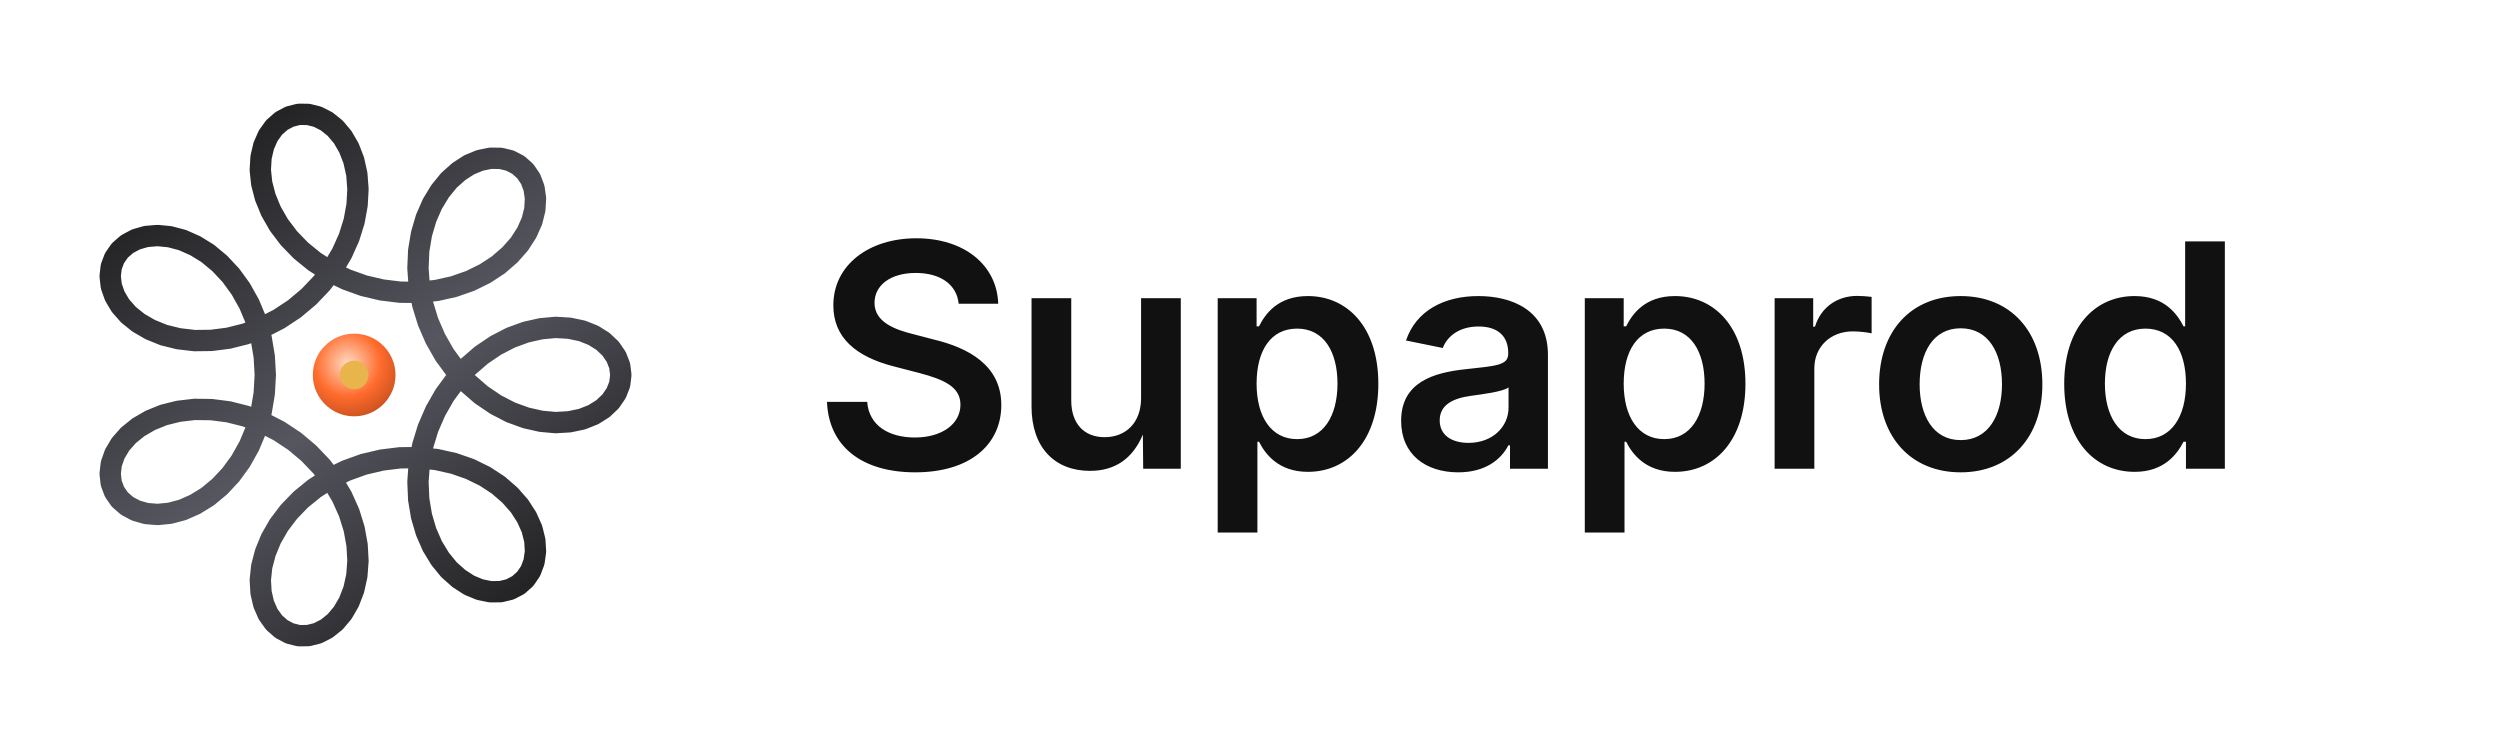
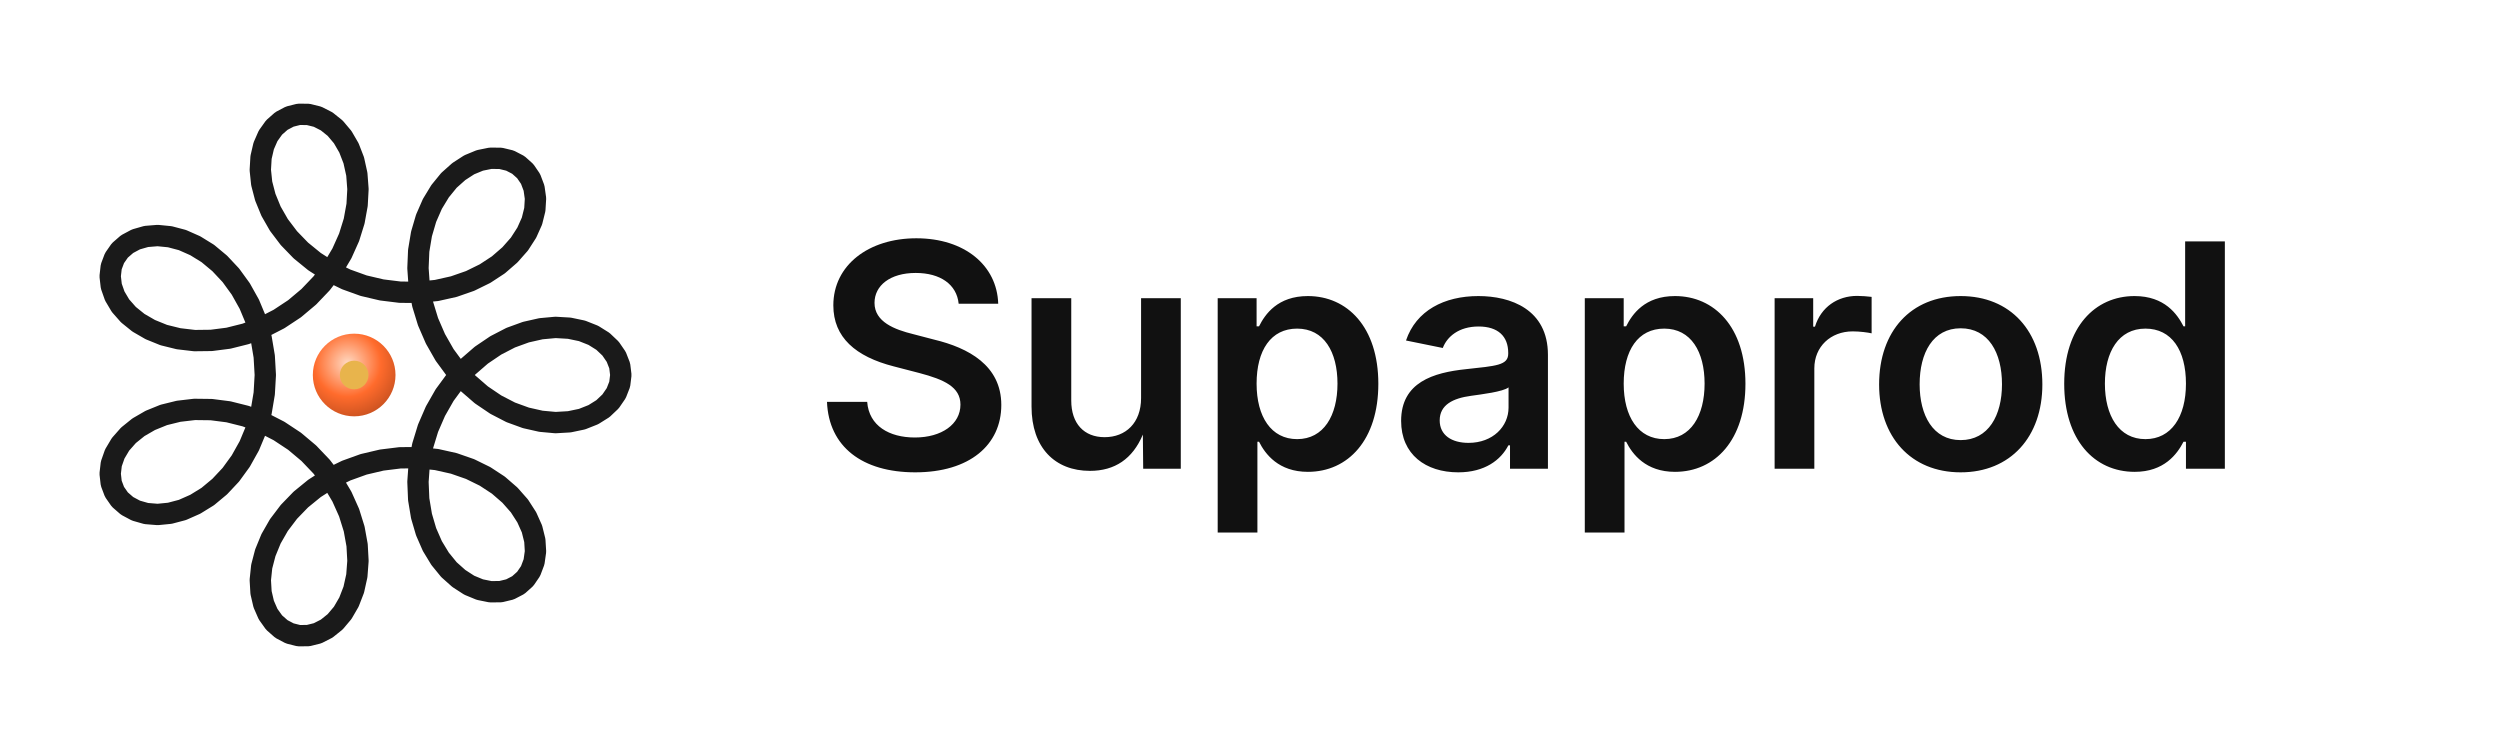
<svg xmlns="http://www.w3.org/2000/svg" viewBox="0 0 240 72" width="480" height="144" fill="none">
  <g transform="translate(2,4) scale(0.64)">
    <defs>
-       <linearGradient id="spiral" x1="15%" y1="0%" x2="85%" y2="100%">
-         <stop offset="0%" stop-color="#1A1A1A" />
-         <stop offset="52%" stop-color="#565660" />
-         <stop offset="100%" stop-color="#1A1A1A" />
-       </linearGradient>
      <radialGradient id="core" cx="42%" cy="36%" r="72%">
        <stop offset="0%" stop-color="#FFD9C2" />
        <stop offset="56%" stop-color="#FF6B2C" />
        <stop offset="100%" stop-color="#C24E1E" />
      </radialGradient>
    </defs>
    <g>
-       <path d="M90.00 50.00 L89.83 48.61 L89.31 47.28 L88.46 46.04 L87.31 44.95 L85.87 44.05 L84.18 43.38 L82.27 42.98 L80.20 42.86 L78.02 43.06 L75.76 43.57 L73.48 44.40 L71.24 45.56 L69.08 47.02 L67.06 48.77 L65.21 50.78 L63.57 53.01 L62.19 55.43 L61.08 57.99 L60.27 60.64 L59.76 63.33 L59.57 66.02 L59.68 68.64 L60.10 71.16 L60.79 73.51 L61.73 75.66 L62.89 77.57 L64.22 79.20 L65.70 80.52 L67.26 81.53 L68.86 82.19 L70.44 82.51 L71.96 82.50 L73.37 82.16 L74.62 81.51 L75.66 80.58 L76.46 79.41 L76.98 78.03 L77.20 76.48 L77.10 74.82 L76.67 73.09 L75.89 71.35 L74.79 69.64 L73.36 68.02 L71.63 66.52 L69.63 65.21 L67.39 64.11 L64.95 63.26 L62.36 62.68 L59.66 62.40 L56.90 62.42 L54.14 62.76 L51.42 63.40 L48.81 64.34 L46.33 65.55 L44.05 67.01 L42.00 68.68 L40.21 70.53 L38.71 72.51 L37.53 74.57 L36.67 76.67 L36.13 78.74 L35.92 80.75 L36.03 82.64 L36.43 84.36 L37.09 85.87 L37.99 87.13 L39.09 88.10 L40.34 88.76 L41.69 89.10 L43.10 89.09 L44.51 88.74 L45.88 88.04 L47.15 87.02 L48.28 85.68 L49.22 84.06 L49.94 82.20 L50.40 80.12 L50.57 77.88 L50.44 75.52 L50.00 73.09 L49.24 70.65 L48.16 68.24 L46.78 65.92 L45.11 63.74 L43.19 61.73 L41.06 59.94 L38.73 58.40 L36.28 57.14 L33.73 56.17 L31.14 55.52 L28.57 55.19 L26.06 55.16 L23.67 55.44 L21.44 55.99 L19.42 56.81 L17.64 57.84 L16.14 59.05 L14.95 60.40 L14.09 61.85 L13.57 63.33 L13.40 64.81 L13.56 66.23 L14.05 67.53 L14.85 68.68 L15.94 69.63 L17.27 70.34 L18.81 70.78 L20.52 70.92 L22.35 70.74 L24.24 70.24 L26.16 69.39 L28.04 68.23 L29.83 66.74 L31.50 64.96 L32.99 62.91 L34.27 60.62 L35.30 58.15 L36.05 55.52 L36.51 52.78 L36.67 50.00 L36.51 47.22 L36.05 44.48 L35.30 41.85 L34.27 39.38 L32.99 37.09 L31.50 35.04 L29.83 33.26 L28.04 31.77 L26.16 30.61 L24.24 29.76 L22.35 29.26 L20.52 29.08 L18.81 29.22 L17.27 29.66 L15.94 30.37 L14.85 31.32 L14.05 32.47 L13.56 33.77 L13.40 35.19 L13.57 36.67 L14.09 38.15 L14.95 39.60 L16.14 40.95 L17.64 42.16 L19.42 43.19 L21.44 44.01 L23.67 44.56 L26.06 44.84 L28.57 44.81 L31.14 44.48 L33.73 43.83 L36.28 42.86 L38.73 41.60 L41.06 40.06 L43.19 38.27 L45.11 36.26 L46.78 34.08 L48.16 31.76 L49.24 29.35 L50.00 26.91 L50.44 24.48 L50.57 22.12 L50.40 19.88 L49.94 17.80 L49.22 15.94 L48.28 14.32 L47.15 12.98 L45.88 11.96 L44.51 11.26 L43.10 10.91 L41.69 10.90 L40.34 11.24 L39.09 11.90 L37.99 12.87 L37.09 14.13 L36.43 15.64 L36.03 17.36 L35.92 19.25 L36.13 21.26 L36.67 23.33 L37.53 25.43 L38.71 27.49 L40.21 29.47 L42.00 31.32 L44.05 32.99 L46.33 34.45 L48.81 35.66 L51.42 36.60 L54.14 37.24 L56.90 37.58 L59.66 37.60 L62.36 37.32 L64.95 36.74 L67.39 35.89 L69.63 34.79 L71.63 33.48 L73.36 31.98 L74.79 30.36 L75.89 28.65 L76.67 26.91 L77.10 25.18 L77.20 23.52 L76.98 21.97 L76.46 20.59 L75.66 19.42 L74.62 18.49 L73.37 17.84 L71.96 17.50 L70.44 17.49 L68.86 17.81 L67.26 18.47 L65.70 19.48 L64.22 20.80 L62.89 22.43 L61.73 24.34 L60.79 26.49 L60.10 28.84 L59.68 31.36 L59.57 33.98 L59.76 36.67 L60.27 39.36 L61.08 42.01 L62.19 44.57 L63.57 46.99 L65.21 49.22 L67.06 51.23 L69.08 52.98 L71.24 54.44 L73.48 55.60 L75.76 56.43 L78.02 56.94 L80.20 57.14 L82.27 57.02 L84.18 56.62 L85.87 55.95 L87.31 55.05 L88.46 53.96 L89.31 52.72 L89.83 51.39 L90.00 50.00 Z" fill="none" stroke="url(#spiral)" stroke-width="3.2" stroke-linecap="round" stroke-linejoin="round" />
+       <path d="M90.00 50.00 L89.83 48.61 L89.31 47.28 L88.46 46.04 L87.31 44.95 L85.87 44.05 L84.18 43.38 L82.27 42.98 L80.20 42.86 L78.02 43.06 L75.76 43.57 L73.48 44.40 L71.24 45.56 L69.08 47.02 L67.06 48.77 L65.21 50.78 L63.57 53.01 L62.19 55.43 L61.08 57.99 L60.27 60.64 L59.76 63.33 L59.57 66.02 L59.68 68.64 L60.10 71.16 L60.79 73.51 L61.73 75.66 L62.89 77.57 L64.22 79.20 L65.70 80.52 L67.26 81.53 L68.86 82.19 L70.44 82.51 L71.96 82.50 L73.37 82.16 L74.62 81.51 L75.66 80.58 L76.46 79.41 L76.98 78.03 L77.20 76.48 L77.10 74.82 L76.67 73.09 L75.89 71.35 L74.79 69.64 L73.36 68.02 L71.63 66.52 L69.63 65.21 L67.39 64.11 L64.95 63.26 L62.36 62.68 L59.66 62.40 L56.90 62.42 L54.14 62.76 L51.42 63.40 L48.81 64.34 L46.33 65.55 L44.05 67.01 L42.00 68.68 L40.21 70.53 L38.71 72.51 L37.53 74.57 L36.67 76.67 L36.13 78.74 L35.92 80.75 L36.03 82.64 L36.43 84.36 L37.09 85.87 L37.99 87.13 L39.09 88.10 L40.34 88.76 L41.69 89.10 L43.10 89.09 L44.51 88.74 L45.88 88.04 L47.15 87.02 L48.28 85.68 L49.22 84.06 L49.94 82.20 L50.40 80.12 L50.57 77.88 L50.44 75.52 L50.00 73.09 L49.24 70.65 L48.16 68.24 L46.78 65.92 L45.11 63.74 L43.19 61.73 L41.06 59.94 L38.73 58.40 L36.28 57.14 L33.73 56.17 L31.14 55.52 L28.57 55.19 L26.06 55.16 L23.67 55.44 L21.44 55.99 L19.42 56.81 L17.64 57.84 L16.14 59.05 L14.95 60.40 L14.09 61.85 L13.57 63.33 L13.40 64.81 L13.56 66.23 L14.05 67.53 L14.85 68.68 L15.94 69.63 L17.27 70.34 L18.81 70.78 L20.52 70.92 L22.35 70.74 L24.24 70.24 L26.16 69.39 L28.04 68.23 L29.83 66.74 L31.50 64.96 L32.99 62.91 L34.27 60.62 L35.30 58.15 L36.05 55.52 L36.51 52.78 L36.67 50.00 L36.51 47.22 L36.05 44.48 L35.30 41.85 L34.27 39.38 L32.99 37.09 L31.50 35.04 L29.83 33.26 L28.04 31.77 L26.16 30.61 L24.24 29.76 L22.35 29.26 L20.52 29.08 L18.81 29.22 L17.27 29.66 L15.94 30.37 L14.85 31.32 L14.05 32.47 L13.56 33.77 L13.40 35.19 L13.57 36.67 L14.09 38.15 L14.95 39.60 L16.14 40.95 L17.64 42.16 L19.42 43.19 L21.44 44.01 L23.67 44.56 L26.06 44.84 L28.57 44.81 L31.14 44.48 L33.73 43.83 L36.28 42.86 L38.73 41.60 L41.06 40.06 L43.19 38.27 L45.11 36.26 L46.78 34.08 L48.16 31.76 L49.24 29.35 L50.00 26.91 L50.44 24.48 L50.57 22.12 L50.40 19.88 L49.94 17.80 L49.22 15.94 L48.28 14.32 L47.15 12.98 L45.88 11.96 L44.51 11.26 L43.10 10.91 L41.69 10.90 L40.34 11.24 L39.09 11.90 L37.99 12.87 L37.09 14.13 L36.43 15.64 L36.03 17.36 L35.92 19.25 L36.13 21.26 L36.67 23.33 L37.53 25.43 L38.71 27.49 L40.21 29.47 L42.00 31.32 L44.05 32.99 L46.33 34.45 L48.81 35.66 L51.42 36.60 L54.14 37.24 L56.90 37.58 L59.66 37.60 L62.36 37.32 L64.95 36.74 L67.39 35.89 L69.63 34.79 L71.63 33.48 L73.36 31.98 L74.79 30.36 L75.89 28.65 L76.67 26.91 L77.10 25.18 L77.20 23.52 L76.98 21.97 L76.46 20.59 L75.66 19.42 L74.62 18.49 L73.37 17.84 L71.96 17.50 L70.44 17.49 L68.86 17.81 L67.26 18.47 L65.70 19.48 L64.22 20.80 L62.89 22.43 L61.73 24.34 L60.79 26.49 L60.10 28.84 L59.68 31.36 L59.57 33.98 L59.76 36.67 L60.27 39.36 L61.08 42.01 L62.19 44.57 L63.57 46.99 L65.21 49.22 L67.06 51.23 L69.08 52.98 L71.24 54.44 L73.48 55.60 L75.76 56.43 L78.02 56.94 L80.20 57.14 L82.27 57.02 L84.18 56.62 L85.87 55.95 L87.31 55.05 L88.46 53.96 L89.31 52.72 L89.83 51.39 L90.00 50.00 Z" fill="none" stroke="#1A1A1A" stroke-width="3.2" stroke-linecap="round" stroke-linejoin="round" />
    </g>
    <g>
      <circle cx="50" cy="50" r="6.2" fill="url(#core)" />
      <circle cx="50" cy="50" r="2.15" fill="#E8B44C" />
    </g>
  </g>
  <text x="78" y="45" font-family="Geist, Inter, system-ui, sans-serif" font-size="30" font-weight="600" letter-spacing="-0.5" fill="#111111">Supaprod</text>
</svg>
